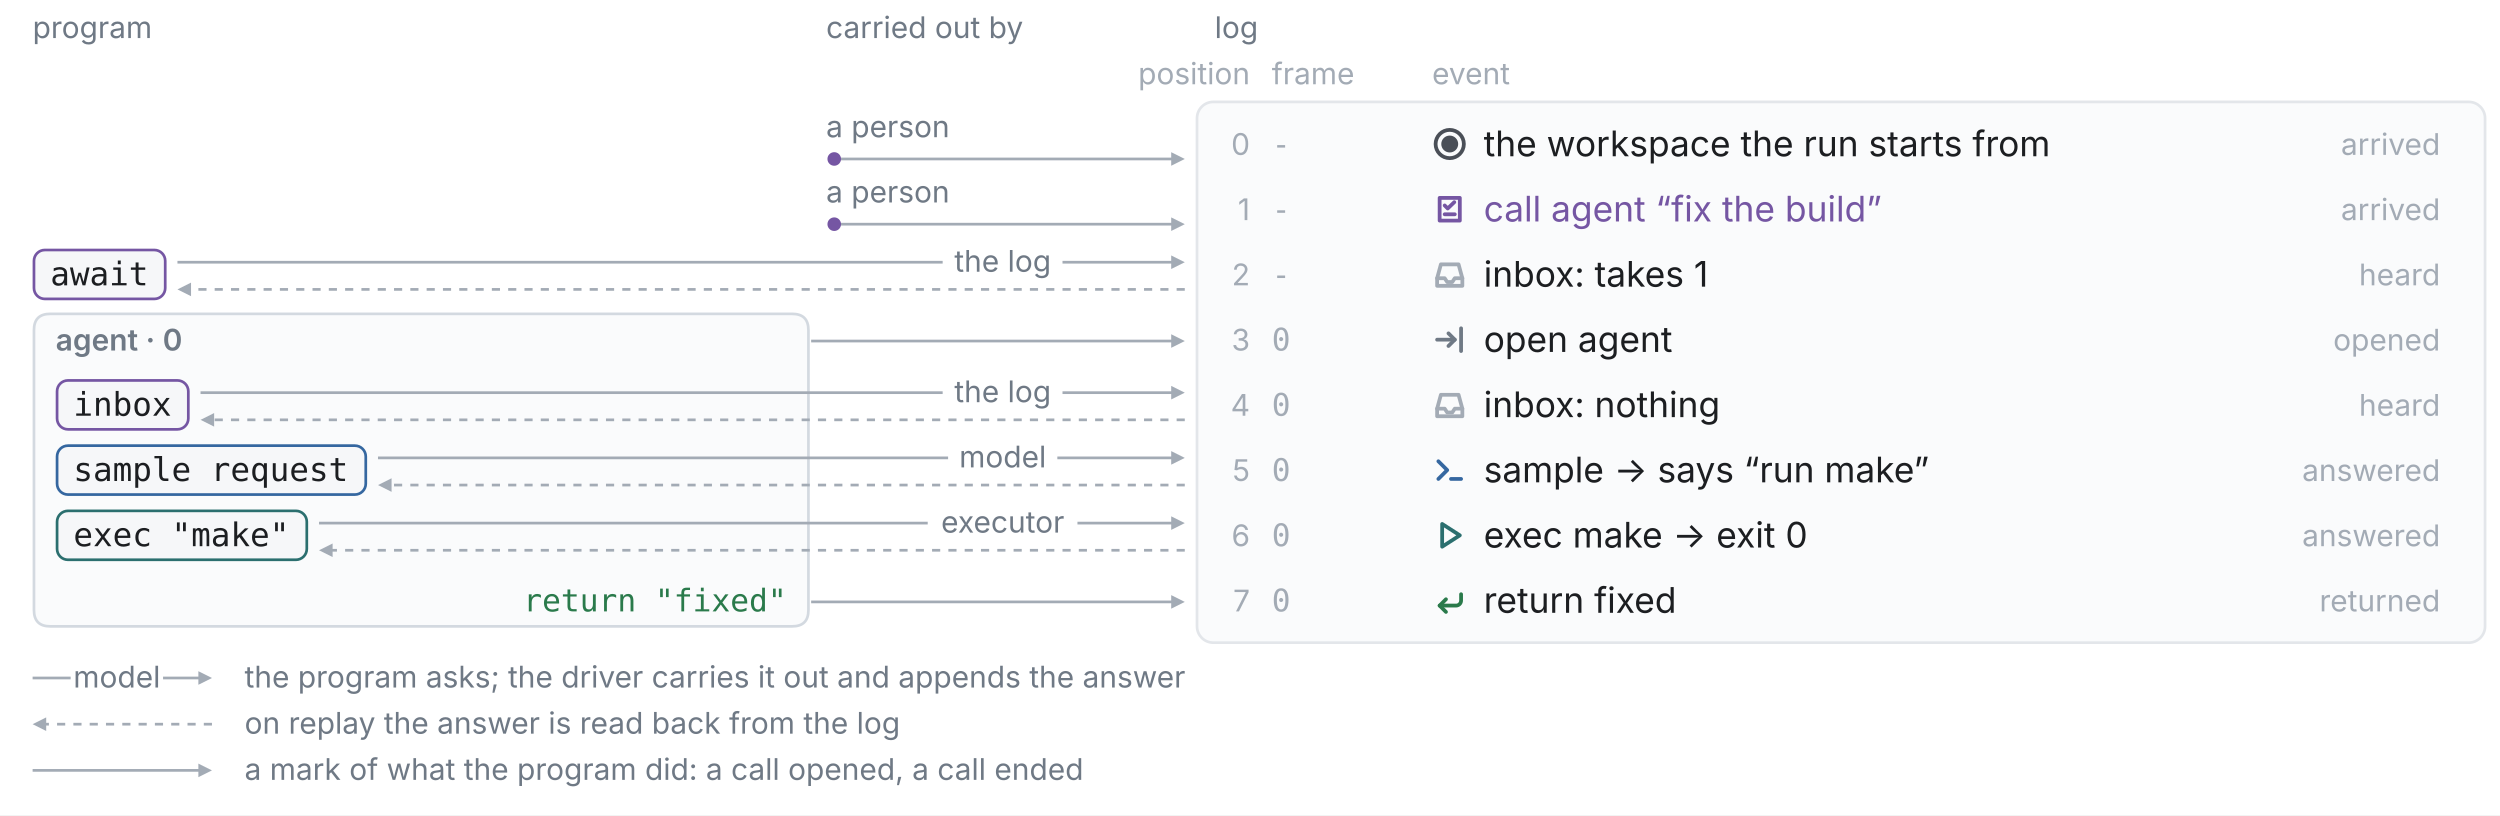
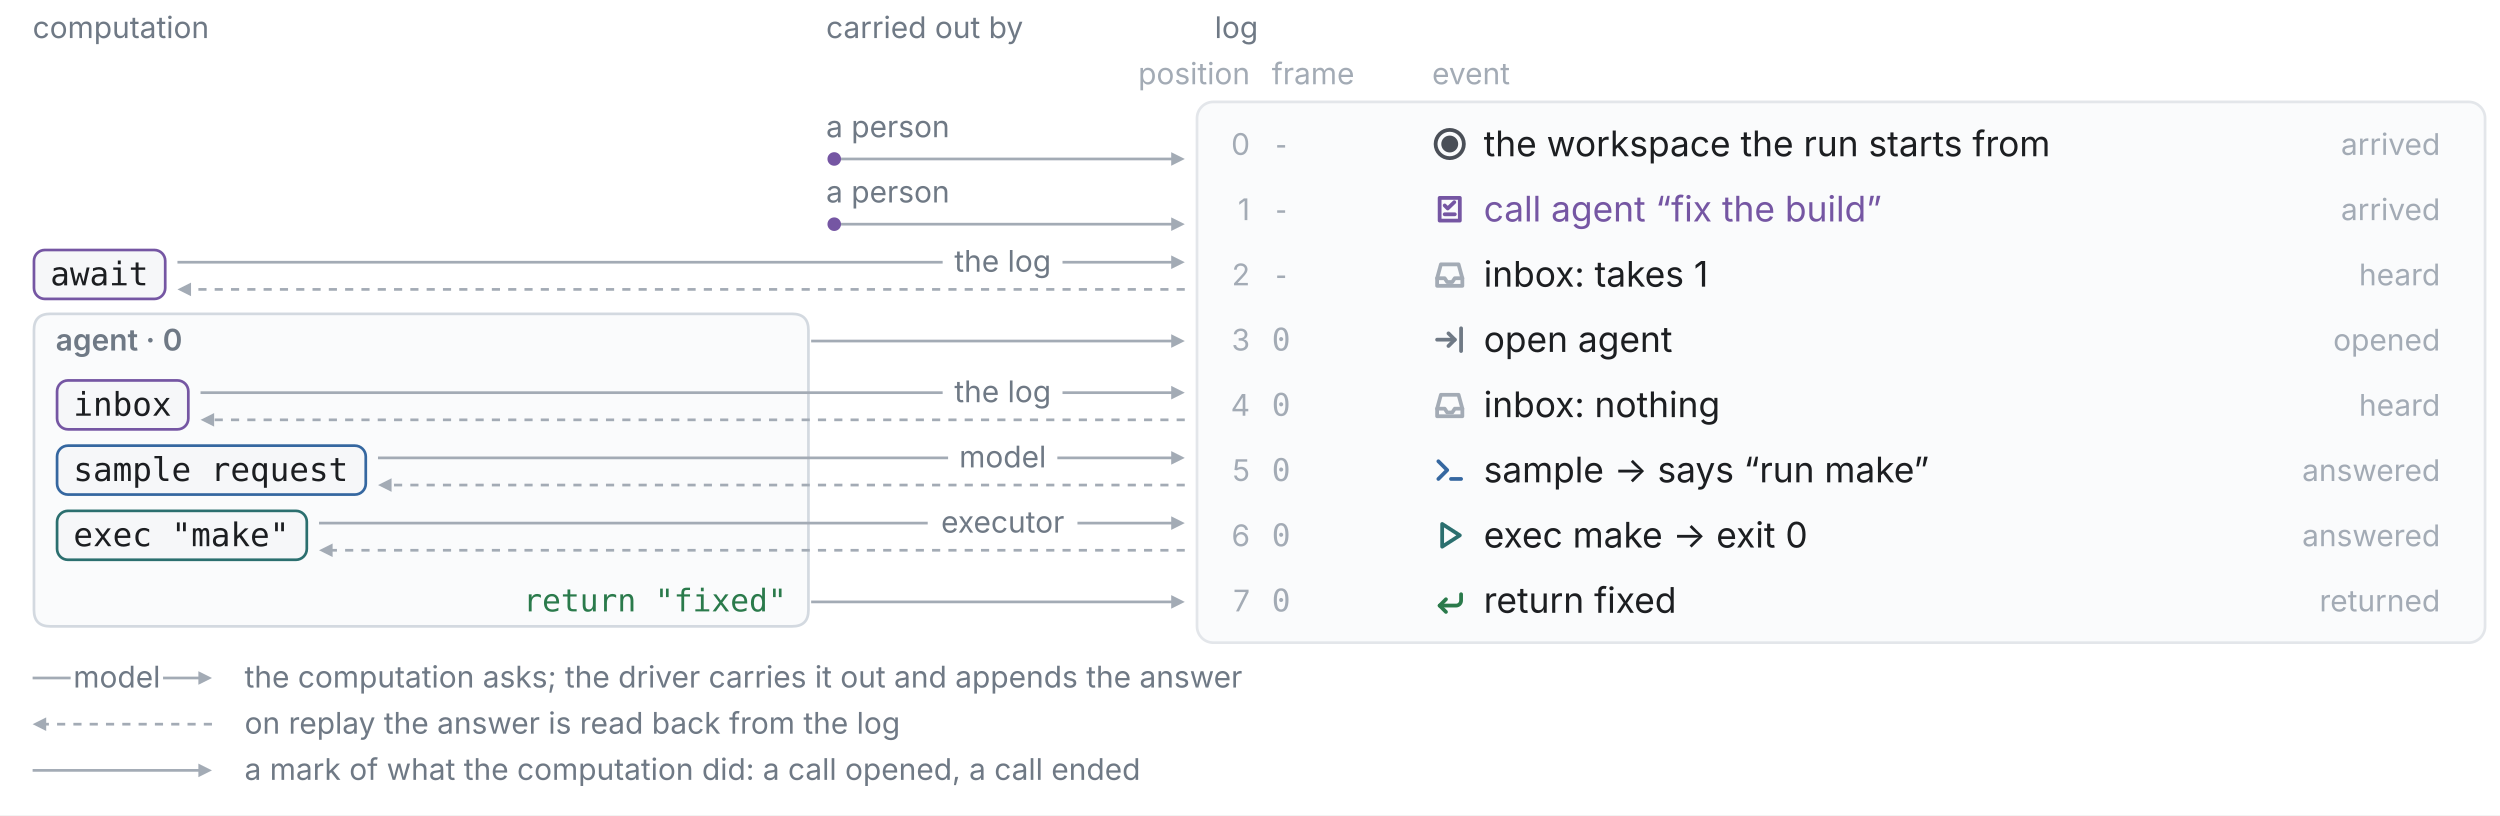
<svg xmlns="http://www.w3.org/2000/svg" viewBox="0 0 920 300" width="920" height="300">
  <style>text{font-family:-apple-system, BlinkMacSystemFont, 'Segoe UI', system-ui, sans-serif;font-size:13px;fill:#1c1e21}.m{font-family:ui-monospace, SFMono-Regular, Menlo, Consolas, monospace}.s{font-size:11px;fill:#6f7985}.f{font-size:11px;fill:#a3abb5}.b{font-weight:600}.n{font-variant-numeric:tabular-nums}.fr{font-family:ui-monospace, SFMono-Regular, Menlo, Consolas, monospace;font-size:11.5px;fill:#a3abb5}.ch{font-family:ui-monospace, SFMono-Regular, Menlo, Consolas, monospace;font-size:12px}.e{font-family:ui-monospace, SFMono-Regular, Menlo, Consolas, monospace;font-size:11.5px}.a{stroke:#a3abb5;fill:none}.d{stroke-dasharray:3 3}.bx{stroke:#d3d9e0;fill:none}</style>
  <rect width="920" height="300" fill="#fff" />
-   <text x="12" y="14" class="s">program</text>
+   <text x="12" y="14" class="s">computation</text>
  <text x="304" y="14" class="s">carried out by</text>
  <text x="447" y="14" class="s">log</text>
  <text x="460" y="31" class="f" text-anchor="end">position</text>
  <text x="468" y="31" class="f">frame</text>
  <text x="527" y="31" class="f">event</text>
  <rect x="440.5" y="37.5" width="474" height="199" rx="6" fill="#fafbfc" stroke="#e3e6ea" />
  <path fill="#fafbfc" d="M12.5,224.5V121.5Q12.5,115.5 18.5,115.5H291.5Q297.5,115.5 297.5,121.5V224.5Q297.5,230.5 291.5,230.5H18.5Q12.5,230.5 12.5,224.5Z" />
  <path class="bx" d="M12.5,224.5V121.5Q12.5,115.5 18.5,115.5H291.5Q297.5,115.5 297.5,121.5V224.5Q297.5,230.5 291.5,230.5H18.5Q12.5,230.5 12.5,224.5" />
  <text x="460" y="57" class="f n" text-anchor="end">0</text>
  <text x="468" y="57" class="fr">-</text>
  <g transform="translate(527,46.5) scale(0.9286)" stroke="#4a4f57" fill="#4a4f57" stroke-width="1.5" stroke-linecap="round" stroke-linejoin="round">
    <circle cx="7" cy="7" r="2.6" />
    <circle cx="7" cy="7" r="5.6" fill="none" />
  </g>
  <text x="546" y="57.5">the workspace the run starts from</text>
  <text x="898" y="57" class="f" text-anchor="end">arrived</text>
  <text x="304" y="50.5" class="s">a person</text>
  <path class="a" d="M307,58.5H432" />
  <path fill="#a3abb5" d="M436,58.5l-5,-2.5v5z" />
  <circle cx="307" cy="58.5" r="2.5" fill="#7556a3" />
  <text x="460" y="81" class="f n" text-anchor="end">1</text>
  <text x="468" y="81" class="fr">-</text>
  <g transform="translate(527,70.5) scale(0.9286)" stroke="#7556a3" fill="#7556a3" stroke-width="1.5" stroke-linecap="round" stroke-linejoin="round">
    <path d="M3 2.5h8v9H3z" fill="none" />
    <path d="M5 5.5l1.2 1.2L8.8 4.2M5 9h4" fill="none" />
  </g>
  <text x="546" y="81.5" style="fill:#7556a3">call agent “fix the build”</text>
  <text x="898" y="81" class="f" text-anchor="end">arrived</text>
  <text x="304" y="74.5" class="s">a person</text>
  <path class="a" d="M307,82.5H432" />
  <path fill="#a3abb5" d="M436,82.5l-5,-2.5v5z" />
  <circle cx="307" cy="82.5" r="2.5" fill="#7556a3" />
  <text x="460" y="105" class="f n" text-anchor="end">2</text>
  <text x="468" y="105" class="fr">-</text>
  <g transform="translate(527,94.5) scale(0.9286)" stroke="#a3abb5" fill="#a3abb5" stroke-width="1.5" stroke-linecap="round" stroke-linejoin="round">
    <path d="M2 8.5h3l1 1.5h2l1-1.5h3" fill="none" />
    <path d="M2 8.5L3.5 3h7L12 8.5v3H2z" fill="none" />
  </g>
  <text x="546" y="105.5">inbox: takes 1</text>
  <text x="898" y="105" class="f" text-anchor="end">heard</text>
  <rect x="12.5" y="92.0" width="48.3" height="18" rx="4" fill="#f6f7f9" stroke="#7556a3" />
  <text x="18.5" y="105" class="ch">await</text>
  <path class="a" d="M65.3,96.5H432" />
  <path fill="#a3abb5" d="M436,96.5l-5,-2.5v5z" />
  <rect x="346.9" y="90.0" width="44.1" height="13" fill="#fff" />
  <text x="369" y="100" class="s" text-anchor="middle">the log</text>
  <path class="a d" d="M436,106.5H69.3" />
  <path fill="#a3abb5" d="M65.3,106.5l5,-2.5v5z" />
  <text x="460" y="129" class="f n" text-anchor="end">3</text>
  <text x="468" y="129" class="fr">0</text>
  <g transform="translate(527,118.5) scale(0.9286)" stroke="#6f7985" fill="#6f7985" stroke-width="1.5" stroke-linecap="round" stroke-linejoin="round">
    <path d="M2 7h7" fill="none" />
    <path d="M6.5 4.5L9 7l-2.5 2.5" fill="none" />
    <path d="M11.5 2.5v9" fill="none" />
  </g>
  <text x="546" y="129.5">open agent</text>
  <text x="898" y="129" class="f" text-anchor="end">opened</text>
  <text x="20.5" y="129" class="s b">agent · 0</text>
  <path class="a" d="M298.5,125.5H432" />
  <path fill="#a3abb5" d="M436,125.5l-5,-2.5v5z" />
  <text x="460" y="153" class="f n" text-anchor="end">4</text>
  <text x="468" y="153" class="fr">0</text>
  <g transform="translate(527,142.5) scale(0.9286)" stroke="#a3abb5" fill="#a3abb5" stroke-width="1.5" stroke-linecap="round" stroke-linejoin="round">
    <path d="M2 8.5h3l1 1.5h2l1-1.5h3" fill="none" />
    <path d="M2 8.5L3.5 3h7L12 8.5v3H2z" fill="none" />
  </g>
  <text x="546" y="153.5">inbox: nothing</text>
  <text x="898" y="153" class="f" text-anchor="end">heard</text>
  <rect x="21.0" y="140.0" width="48.3" height="18" rx="4" fill="#f6f7f9" stroke="#7556a3" />
  <text x="27" y="153" class="ch">inbox</text>
  <path class="a" d="M73.8,144.5H432" />
  <path fill="#a3abb5" d="M436,144.5l-5,-2.5v5z" />
  <rect x="346.9" y="138.0" width="44.1" height="13" fill="#fff" />
  <text x="369" y="148" class="s" text-anchor="middle">the log</text>
  <path class="a d" d="M436,154.5H77.8" />
  <path fill="#a3abb5" d="M73.8,154.5l5,-2.5v5z" />
  <text x="460" y="177" class="f n" text-anchor="end">5</text>
  <text x="468" y="177" class="fr">0</text>
  <g transform="translate(527,166.5) scale(0.9286)" stroke="#3567a0" fill="#3567a0" stroke-width="1.5" stroke-linecap="round" stroke-linejoin="round">
    <path d="M2.5 3.5L6 7l-3.5 3.5" fill="none" />
    <path d="M7.5 10.5h4" fill="none" />
  </g>
  <text x="546" y="177.5">sample → says “run make”</text>
  <text x="898" y="177" class="f" text-anchor="end">answered</text>
  <rect x="21.0" y="164.0" width="113.6" height="18" rx="4" fill="#f6f7f9" stroke="#3567a0" />
  <text x="27" y="177" class="ch">sample request</text>
  <path class="a" d="M139.1,168.5H432" />
  <path fill="#a3abb5" d="M436,168.5l-5,-2.5v5z" />
  <rect x="348.9" y="162.0" width="40.2" height="13" fill="#fff" />
  <text x="369" y="172" class="s" text-anchor="middle">model</text>
  <path class="a d" d="M436,178.5H143.1" />
  <path fill="#a3abb5" d="M139.1,178.5l5,-2.5v5z" />
  <text x="460" y="201" class="f n" text-anchor="end">6</text>
  <text x="468" y="201" class="fr">0</text>
  <g transform="translate(527,190.5) scale(0.9286)" stroke="#2b6f6f" fill="#2b6f6f" stroke-width="1.5" stroke-linecap="round" stroke-linejoin="round">
    <path d="M4 2.5l7 4.5-7 4.5z" fill="none" />
  </g>
  <text x="546" y="201.5">exec make → exit 0</text>
  <text x="898" y="201" class="f" text-anchor="end">answered</text>
  <rect x="21.0" y="188.0" width="91.9" height="18" rx="4" fill="#f6f7f9" stroke="#2b6f6f" />
  <text x="27" y="201" class="ch">exec "make"</text>
  <path class="a" d="M117.4,192.5H432" />
  <path fill="#a3abb5" d="M436,192.5l-5,-2.5v5z" />
  <rect x="341.4" y="186.0" width="55.1" height="13" fill="#fff" />
  <text x="369" y="196" class="s" text-anchor="middle">executor</text>
  <path class="a d" d="M436,202.5H121.4" />
  <path fill="#a3abb5" d="M117.4,202.5l5,-2.5v5z" />
  <text x="460" y="225" class="f n" text-anchor="end">7</text>
  <text x="468" y="225" class="fr">0</text>
  <g transform="translate(527,214.5) scale(0.9286)" stroke="#2a7a4b" fill="#2a7a4b" stroke-width="1.5" stroke-linecap="round" stroke-linejoin="round">
    <path d="M11.5 4.5v2.5a2 2 0 0 1-2 2H3" fill="none" />
    <path d="M5.5 6.5L3 9l2.5 2.5" fill="none" />
  </g>
  <text x="546" y="225.5">return fixed</text>
  <text x="898" y="225" class="f" text-anchor="end">returned</text>
  <text x="289.5" y="225" class="e" style="fill:#2a7a4b" text-anchor="end">return "fixed"</text>
  <path class="a" d="M298.5,221.5H432" />
  <path fill="#a3abb5" d="M436,221.5l-5,-2.5v5z" />
  <g transform="translate(0,249.5)">
    <path class="a" d="M12,0H74" />
    <path fill="#a3abb5" d="M78,0l-5,-2.5v5z" />
    <rect x="26" y="-7" width="34" height="13" fill="#fff" />
    <text x="43" y="3.5" class="s" text-anchor="middle">model</text>
  </g>
-   <text x="90" y="253" class="s">the program asks; the driver carries it out and appends the answer</text>
+   <text x="90" y="253" class="s">the computation asks; the driver carries it out and appends the answer</text>
  <g transform="translate(0,266.5)">
    <path class="a d" d="M78,0H16" />
    <path fill="#a3abb5" d="M12,0l5,-2.5v5z" />
  </g>
  <text x="90" y="270" class="s">on replay the answer is read back from the log</text>
  <g transform="translate(0,283.5)">
    <path class="a" d="M12,0H74" />
    <path fill="#a3abb5" d="M78,0l-5,-2.5v5z" />
  </g>
-   <text x="90" y="287" class="s">a mark of what the program did: a call opened, a call ended</text>
+   <text x="90" y="287" class="s">a mark of what the computation did: a call opened, a call ended</text>
</svg>
